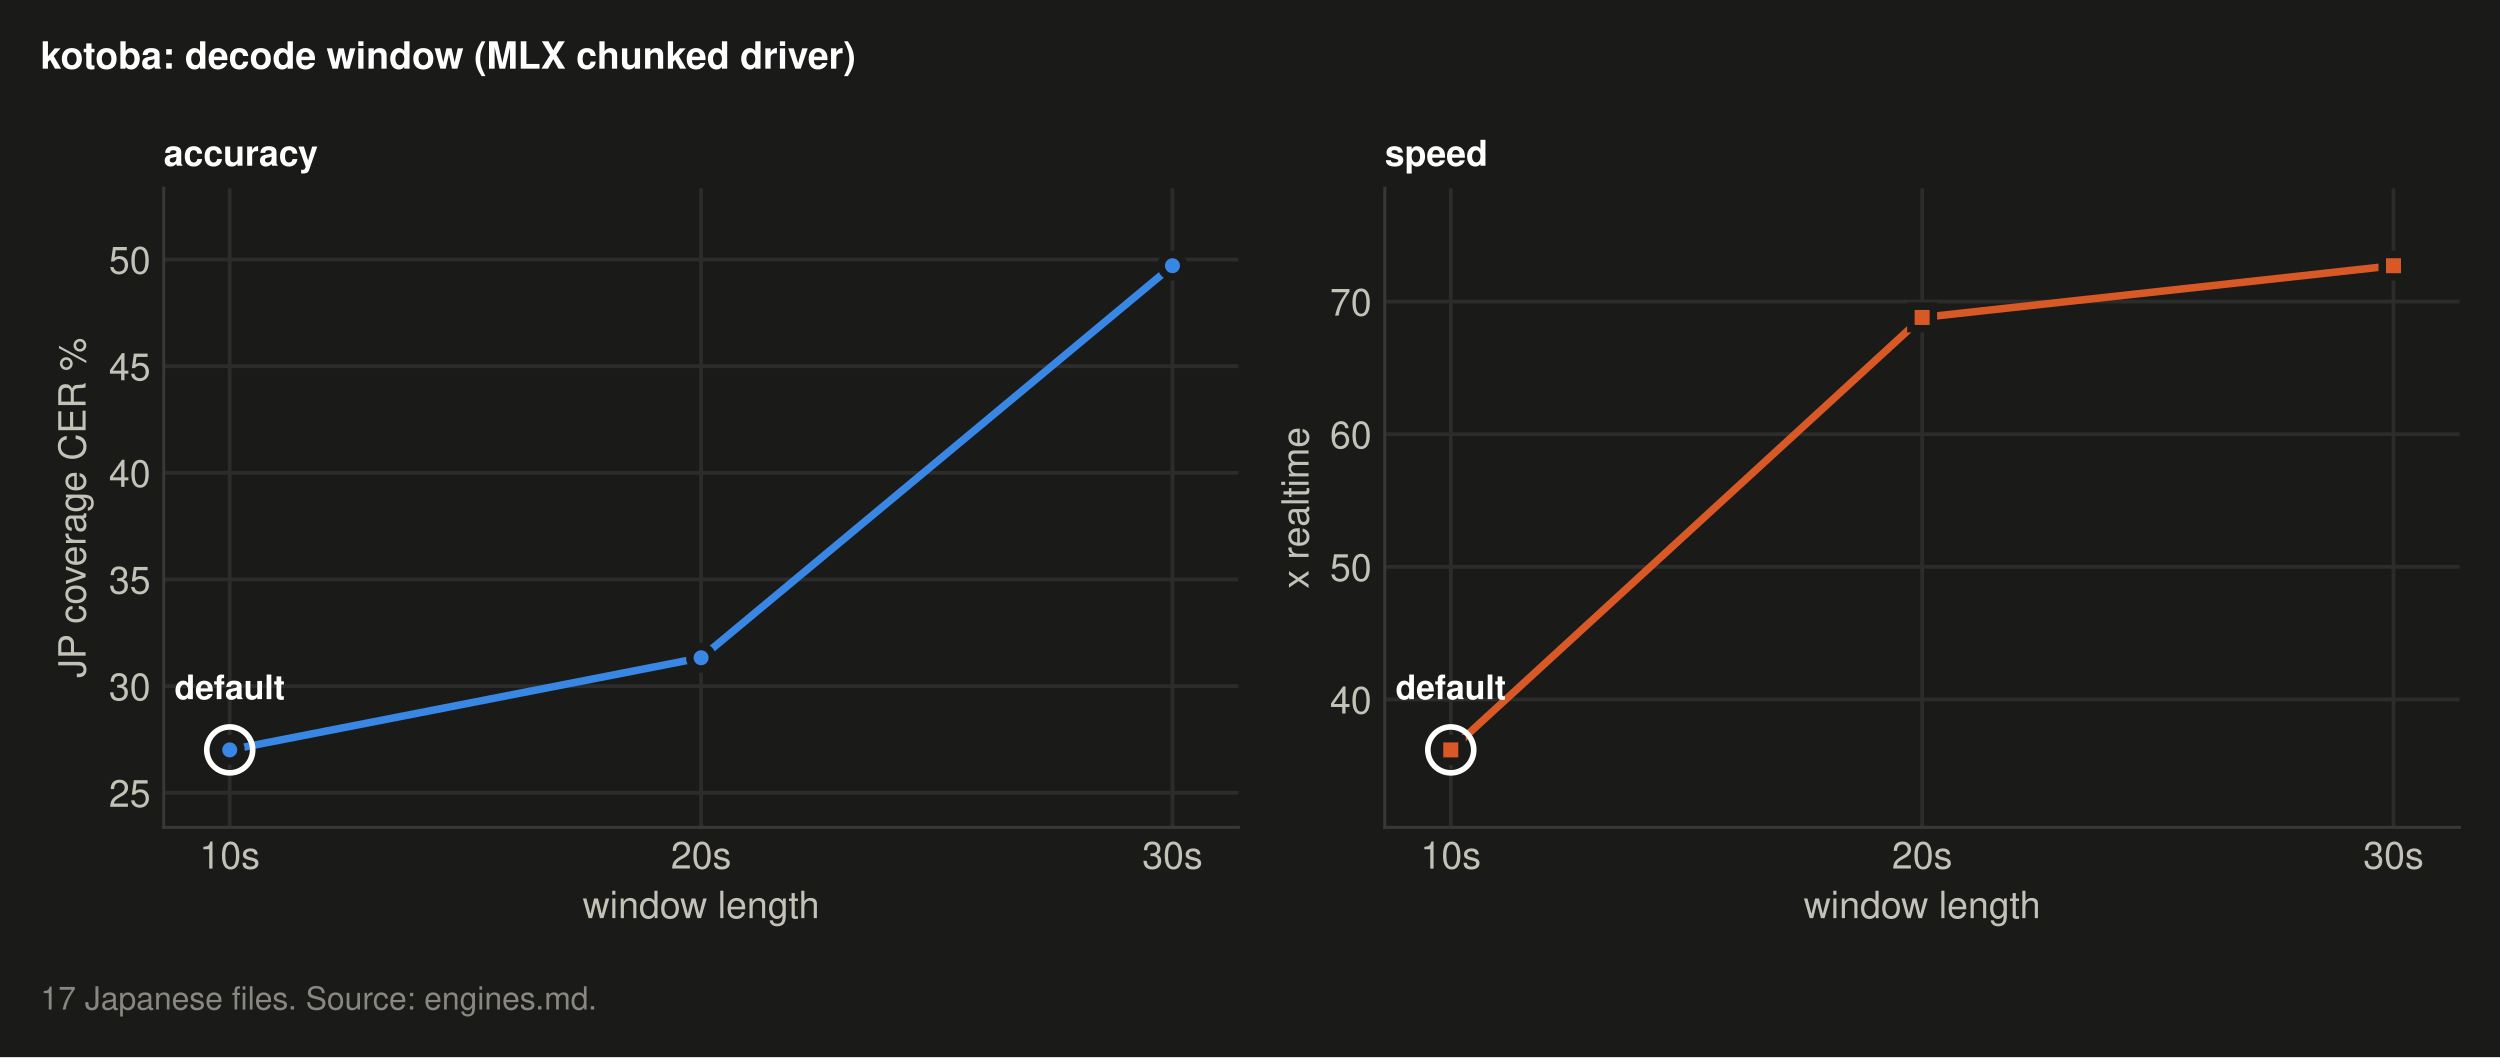
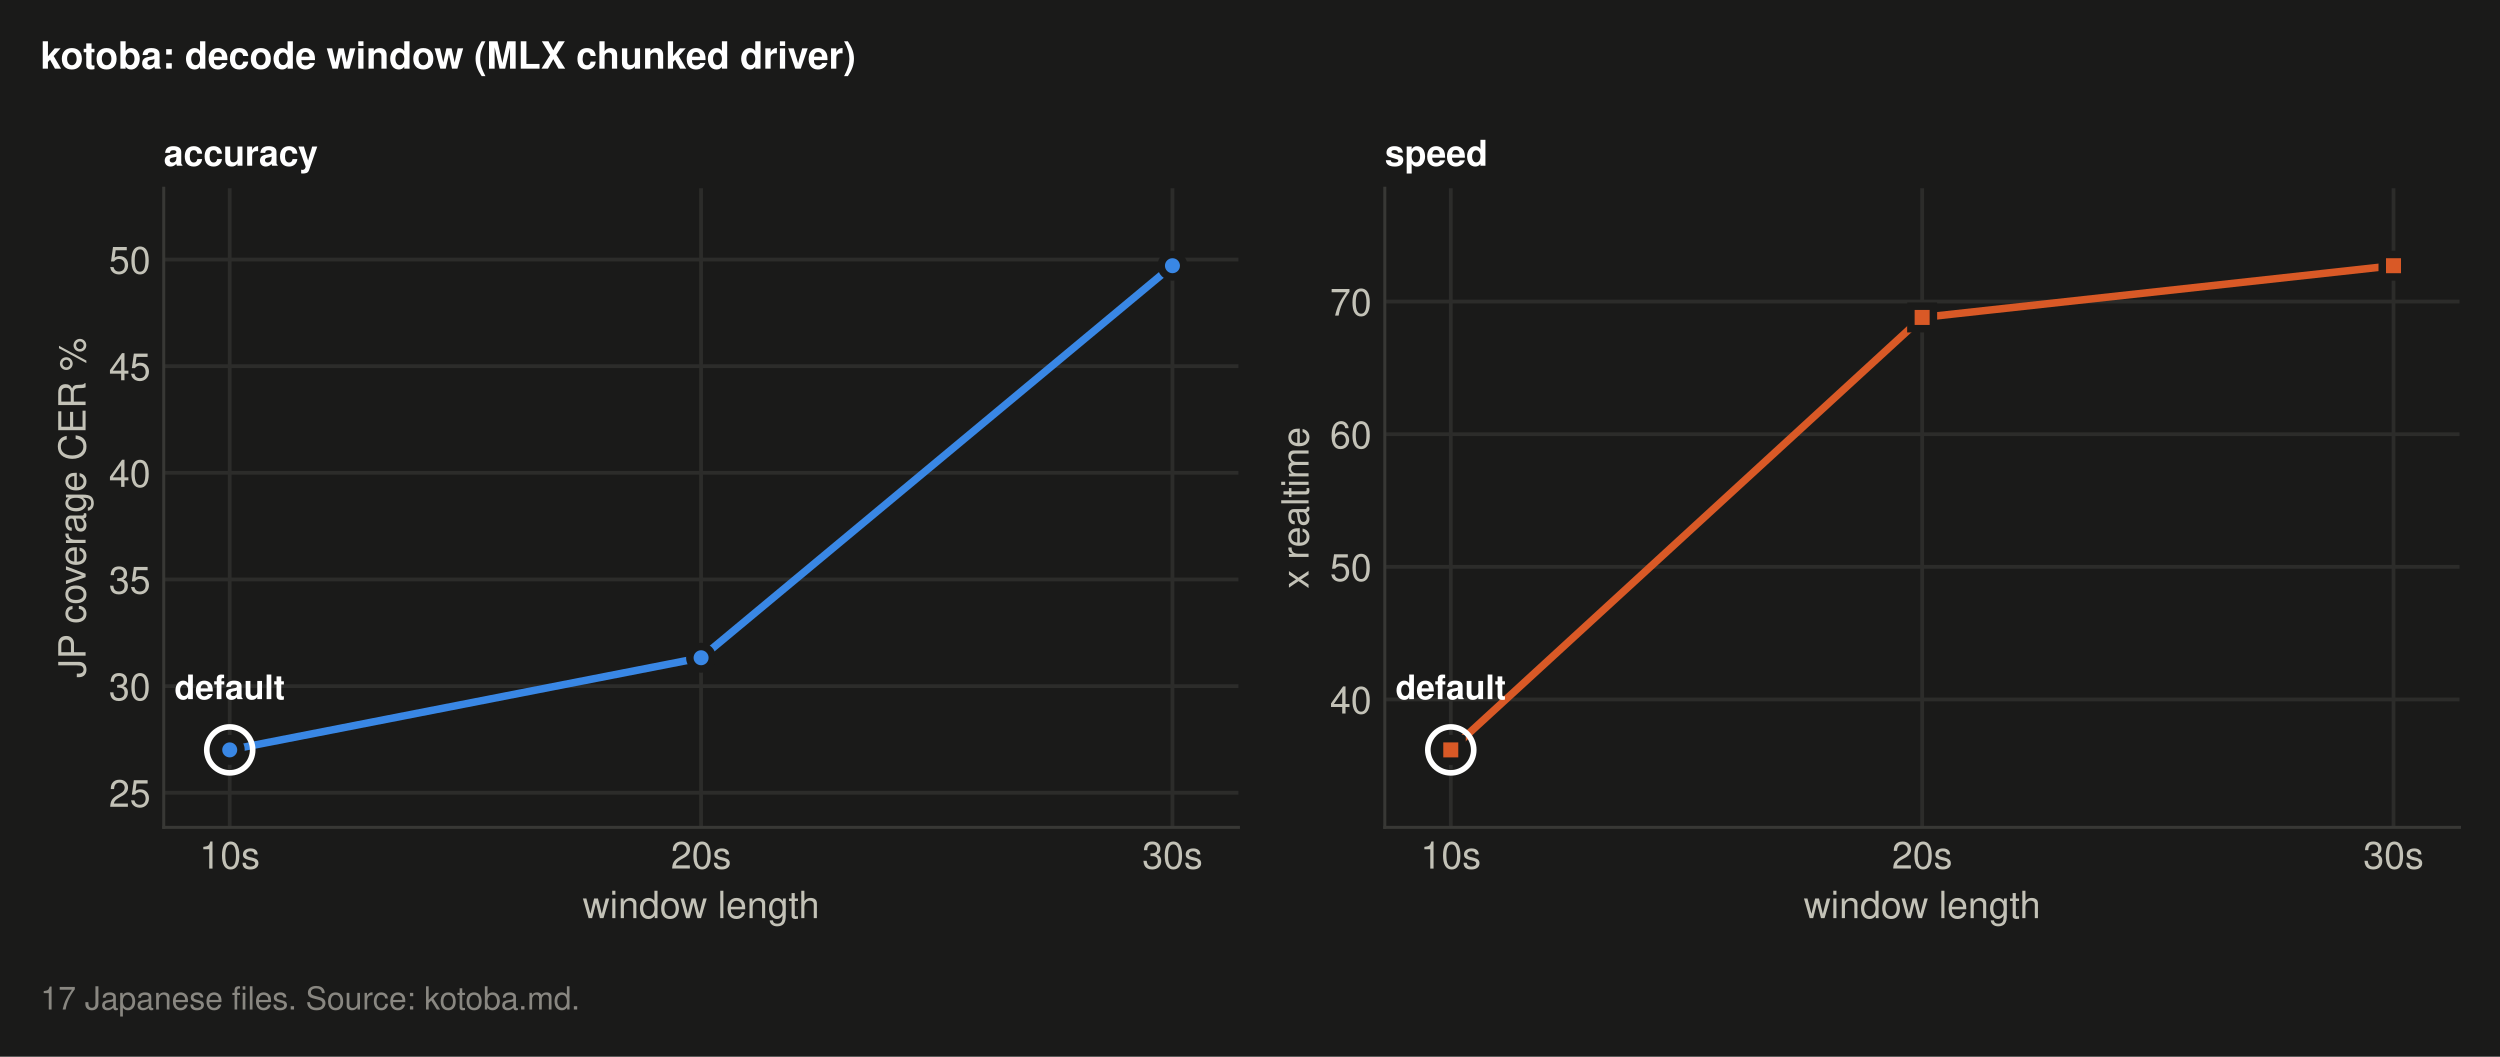
- <svg xmlns="http://www.w3.org/2000/svg" xmlns:xlink="http://www.w3.org/1999/xlink" width="666.576pt" height="281.856pt" viewBox="0 0 666.576 281.856" version="1.1">
+ <svg xmlns="http://www.w3.org/2000/svg" xmlns:xlink="http://www.w3.org/1999/xlink" width="666.576pt" height="281.747pt" viewBox="0 0 666.576 281.747" version="1.1">
  <defs>
    <style type="text/css">*{stroke-linejoin: round; stroke-linecap: butt}</style>
  </defs>
  <g id="figure_1">
    <g id="patch_1">
-       <path d="M 0 281.856  L 666.576 281.856  L 666.576 0  L 0 0  z " style="fill: #1a1a19" />
+       <path d="M 0 281.747  L 666.576 281.747  L 666.576 0  L 0 0  z " style="fill: #1a1a19" />
    </g>
    <g id="axes_1">
      <g id="patch_2">
        <path d="M 43.656 220.601  L 330.206 220.601  L 330.206 50.19  L 43.656 50.19  z " style="fill: #1a1a19" />
      </g>
      <g id="matplotlib.axis_1">
        <g id="xtick_1">
          <g id="line2d_1">
-             <path d="M 61.251 220.601  L 61.251 50.19  " clip-path="url(#p18c724c0b0)" style="fill: none; stroke: #2c2c2a; stroke-linecap: round" />
+             <path d="M 61.251 220.601  L 61.251 50.19  " clip-path="url(#p3860e2c6f3)" style="fill: none; stroke: #2c2c2a; stroke-linecap: round" />
          </g>
          <g id="line2d_2" />
          <g id="text_1">
            <text style="font-size: 10px; font-family: 'Helvetica', 'Arial', 'DejaVu Sans'; text-anchor: middle; fill: #c3c2b7" x="61.251" y="231.601" transform="rotate(-0 61.2512 231.6008)">10s</text>
          </g>
        </g>
        <g id="xtick_2">
          <g id="line2d_3">
-             <path d="M 186.931 220.601  L 186.931 50.19  " clip-path="url(#p18c724c0b0)" style="fill: none; stroke: #2c2c2a; stroke-linecap: round" />
+             <path d="M 186.931 220.601  L 186.931 50.19  " clip-path="url(#p3860e2c6f3)" style="fill: none; stroke: #2c2c2a; stroke-linecap: round" />
          </g>
          <g id="line2d_4" />
          <g id="text_2">
            <text style="font-size: 10px; font-family: 'Helvetica', 'Arial', 'DejaVu Sans'; text-anchor: middle; fill: #c3c2b7" x="186.931" y="231.601" transform="rotate(-0 186.9312 231.6008)">20s</text>
          </g>
        </g>
        <g id="xtick_3">
          <g id="line2d_5">
-             <path d="M 312.611 220.601  L 312.611 50.19  " clip-path="url(#p18c724c0b0)" style="fill: none; stroke: #2c2c2a; stroke-linecap: round" />
+             <path d="M 312.611 220.601  L 312.611 50.19  " clip-path="url(#p3860e2c6f3)" style="fill: none; stroke: #2c2c2a; stroke-linecap: round" />
          </g>
          <g id="line2d_6" />
          <g id="text_3">
            <text style="font-size: 10px; font-family: 'Helvetica', 'Arial', 'DejaVu Sans'; text-anchor: middle; fill: #c3c2b7" x="312.611" y="231.601" transform="rotate(-0 312.6112 231.6008)">30s</text>
          </g>
        </g>
        <g id="text_4">
          <text style="font-size: 10px; font-family: 'Helvetica', 'Arial', 'DejaVu Sans'; text-anchor: middle; fill: #c3c2b7" x="186.931" y="244.8" transform="rotate(-0 186.9312 244.8)">window length</text>
        </g>
      </g>
      <g id="matplotlib.axis_2">
        <g id="ytick_1">
          <g id="line2d_7">
-             <path d="M 43.656 211.376  L 330.206 211.376  " clip-path="url(#p18c724c0b0)" style="fill: none; stroke: #2c2c2a; stroke-linecap: round" />
+             <path d="M 43.656 211.376  L 330.206 211.376  " clip-path="url(#p3860e2c6f3)" style="fill: none; stroke: #2c2c2a; stroke-linecap: round" />
          </g>
          <g id="line2d_8" />
          <g id="text_5">
            <text style="font-size: 10px; font-family: 'Helvetica', 'Arial', 'DejaVu Sans'; text-anchor: end; fill: #c3c2b7" x="40.156" y="215.126" transform="rotate(-0 40.156 215.1262)">25</text>
          </g>
        </g>
        <g id="ytick_2">
          <g id="line2d_9">
-             <path d="M 43.656 182.94  L 330.206 182.94  " clip-path="url(#p18c724c0b0)" style="fill: none; stroke: #2c2c2a; stroke-linecap: round" />
+             <path d="M 43.656 182.94  L 330.206 182.94  " clip-path="url(#p3860e2c6f3)" style="fill: none; stroke: #2c2c2a; stroke-linecap: round" />
          </g>
          <g id="line2d_10" />
          <g id="text_6">
            <text style="font-size: 10px; font-family: 'Helvetica', 'Arial', 'DejaVu Sans'; text-anchor: end; fill: #c3c2b7" x="40.156" y="186.69" transform="rotate(-0 40.156 186.6902)">30</text>
          </g>
        </g>
        <g id="ytick_3">
          <g id="line2d_11">
-             <path d="M 43.656 154.504  L 330.206 154.504  " clip-path="url(#p18c724c0b0)" style="fill: none; stroke: #2c2c2a; stroke-linecap: round" />
+             <path d="M 43.656 154.504  L 330.206 154.504  " clip-path="url(#p3860e2c6f3)" style="fill: none; stroke: #2c2c2a; stroke-linecap: round" />
          </g>
          <g id="line2d_12" />
          <g id="text_7">
            <text style="font-size: 10px; font-family: 'Helvetica', 'Arial', 'DejaVu Sans'; text-anchor: end; fill: #c3c2b7" x="40.156" y="158.254" transform="rotate(-0 40.156 158.2543)">35</text>
          </g>
        </g>
        <g id="ytick_4">
          <g id="line2d_13">
-             <path d="M 43.656 126.068  L 330.206 126.068  " clip-path="url(#p18c724c0b0)" style="fill: none; stroke: #2c2c2a; stroke-linecap: round" />
+             <path d="M 43.656 126.068  L 330.206 126.068  " clip-path="url(#p3860e2c6f3)" style="fill: none; stroke: #2c2c2a; stroke-linecap: round" />
          </g>
          <g id="line2d_14" />
          <g id="text_8">
            <text style="font-size: 10px; font-family: 'Helvetica', 'Arial', 'DejaVu Sans'; text-anchor: end; fill: #c3c2b7" x="40.156" y="129.818" transform="rotate(-0 40.156 129.8184)">40</text>
          </g>
        </g>
        <g id="ytick_5">
          <g id="line2d_15">
-             <path d="M 43.656 97.632  L 330.206 97.632  " clip-path="url(#p18c724c0b0)" style="fill: none; stroke: #2c2c2a; stroke-linecap: round" />
+             <path d="M 43.656 97.632  L 330.206 97.632  " clip-path="url(#p3860e2c6f3)" style="fill: none; stroke: #2c2c2a; stroke-linecap: round" />
          </g>
          <g id="line2d_16" />
          <g id="text_9">
            <text style="font-size: 10px; font-family: 'Helvetica', 'Arial', 'DejaVu Sans'; text-anchor: end; fill: #c3c2b7" x="40.156" y="101.382" transform="rotate(-0 40.156 101.3825)">45</text>
          </g>
        </g>
        <g id="ytick_6">
          <g id="line2d_17">
-             <path d="M 43.656 69.197  L 330.206 69.197  " clip-path="url(#p18c724c0b0)" style="fill: none; stroke: #2c2c2a; stroke-linecap: round" />
+             <path d="M 43.656 69.197  L 330.206 69.197  " clip-path="url(#p3860e2c6f3)" style="fill: none; stroke: #2c2c2a; stroke-linecap: round" />
          </g>
          <g id="line2d_18" />
          <g id="text_10">
            <text style="font-size: 10px; font-family: 'Helvetica', 'Arial', 'DejaVu Sans'; text-anchor: end; fill: #c3c2b7" x="40.156" y="72.947" transform="rotate(-0 40.156 72.94657)">50</text>
          </g>
        </g>
        <g id="text_11">
          <text style="font-size: 10px; font-family: 'Helvetica', 'Arial', 'DejaVu Sans'; text-anchor: middle; fill: #c3c2b7" x="22.822" y="135.395" transform="rotate(-90 22.82163 135.3954)">JP coverage CER %</text>
        </g>
      </g>
      <g id="patch_3">
        <path d="M 43.656 220.601  L 43.656 50.19  " style="fill: none; stroke: #383835; stroke-width: 0.8; stroke-linejoin: miter; stroke-linecap: square" />
      </g>
      <g id="patch_4">
        <path d="M 43.656 220.601  L 330.206 220.601  " style="fill: none; stroke: #383835; stroke-width: 0.8; stroke-linejoin: miter; stroke-linecap: square" />
      </g>
      <g id="line2d_19">
-         <path d="M 61.251 199.945  L 186.931 175.376  L 312.611 70.846  " clip-path="url(#p18c724c0b0)" style="fill: none; stroke: #3987e5; stroke-width: 2; stroke-linecap: round" />
+         <path d="M 61.251 199.945  L 186.931 175.376  L 312.611 70.846  " clip-path="url(#p3860e2c6f3)" style="fill: none; stroke: #3987e5; stroke-width: 2; stroke-linecap: round" />
        <defs>
          <path id="m226001cfbb" d="M 0 3  C 0.796 3 1.559 2.684 2.121 2.121  C 2.684 1.559 3 0.796 3 0  C 3 -0.796 2.684 -1.559 2.121 -2.121  C 1.559 -2.684 0.796 -3 0 -3  C -0.796 -3 -1.559 -2.684 -2.121 -2.121  C -2.684 -1.559 -3 -0.796 -3 0  C -3 0.796 -2.684 1.559 -2.121 2.121  C -1.559 2.684 -0.796 3 0 3  z " style="stroke: #1a1a19; stroke-width: 2" />
        </defs>
-         <g clip-path="url(#p18c724c0b0)">
+         <g clip-path="url(#p3860e2c6f3)">
          <use xlink:href="#m226001cfbb" x="61.251" y="199.945" style="fill: #3987e5; stroke: #1a1a19; stroke-width: 2" />
          <use xlink:href="#m226001cfbb" x="186.931" y="175.376" style="fill: #3987e5; stroke: #1a1a19; stroke-width: 2" />
          <use xlink:href="#m226001cfbb" x="312.611" y="70.846" style="fill: #3987e5; stroke: #1a1a19; stroke-width: 2" />
        </g>
      </g>
      <g id="text_12">
        <text style="font-weight: 700; font-size: 9px; font-family: 'Helvetica', 'Arial', 'DejaVu Sans'; text-anchor: middle; fill: #ffffff" x="61.251" y="186.416" transform="rotate(-0 61.2512 186.4156)">default</text>
      </g>
      <g id="text_13">
        <text style="font-weight: 700; font-size: 9.5px; font-family: 'Helvetica', 'Arial', 'DejaVu Sans'; text-anchor: start; fill: #ffffff" x="43.656" y="44.19" transform="rotate(-0 43.656 44.19)">accuracy</text>
      </g>
      <g id="PathCollection_1">
-         <path d="M 61.251 206.069  C 62.875 206.069 64.433 205.423 65.581 204.275  C 66.73 203.127 67.375 201.569 67.375 199.945  C 67.375 198.321 66.73 196.763 65.581 195.615  C 64.433 194.466 62.875 193.821 61.251 193.821  C 59.627 193.821 58.069 194.466 56.921 195.615  C 55.773 196.763 55.127 198.321 55.127 199.945  C 55.127 201.569 55.773 203.127 56.921 204.275  C 58.069 205.423 59.627 206.069 61.251 206.069  L 61.251 206.069  z " clip-path="url(#p18c724c0b0)" style="fill: none; stroke: #ffffff; stroke-width: 1.5" />
+         <path d="M 61.251 206.069  C 62.875 206.069 64.433 205.423 65.581 204.275  C 66.73 203.127 67.375 201.569 67.375 199.945  C 67.375 198.321 66.73 196.763 65.581 195.615  C 64.433 194.466 62.875 193.821 61.251 193.821  C 59.627 193.821 58.069 194.466 56.921 195.615  C 55.773 196.763 55.127 198.321 55.127 199.945  C 55.127 201.569 55.773 203.127 56.921 204.275  C 58.069 205.423 59.627 206.069 61.251 206.069  L 61.251 206.069  z " clip-path="url(#p3860e2c6f3)" style="fill: none; stroke: #ffffff; stroke-width: 1.5" />
      </g>
    </g>
    <g id="axes_2">
      <g id="patch_5">
        <path d="M 369.226 220.601  L 655.776 220.601  L 655.776 50.19  L 369.226 50.19  z " style="fill: #1a1a19" />
      </g>
      <g id="matplotlib.axis_3">
        <g id="xtick_4">
          <g id="line2d_20">
-             <path d="M 386.821 220.601  L 386.821 50.19  " clip-path="url(#p8d95a7ce49)" style="fill: none; stroke: #2c2c2a; stroke-linecap: round" />
+             <path d="M 386.821 220.601  L 386.821 50.19  " clip-path="url(#pab8a74806f)" style="fill: none; stroke: #2c2c2a; stroke-linecap: round" />
          </g>
          <g id="line2d_21" />
          <g id="text_14">
            <text style="font-size: 10px; font-family: 'Helvetica', 'Arial', 'DejaVu Sans'; text-anchor: middle; fill: #c3c2b7" x="386.821" y="231.601" transform="rotate(-0 386.8208 231.6008)">10s</text>
          </g>
        </g>
        <g id="xtick_5">
          <g id="line2d_22">
-             <path d="M 512.501 220.601  L 512.501 50.19  " clip-path="url(#p8d95a7ce49)" style="fill: none; stroke: #2c2c2a; stroke-linecap: round" />
+             <path d="M 512.501 220.601  L 512.501 50.19  " clip-path="url(#pab8a74806f)" style="fill: none; stroke: #2c2c2a; stroke-linecap: round" />
          </g>
          <g id="line2d_23" />
          <g id="text_15">
            <text style="font-size: 10px; font-family: 'Helvetica', 'Arial', 'DejaVu Sans'; text-anchor: middle; fill: #c3c2b7" x="512.501" y="231.601" transform="rotate(-0 512.5008 231.6008)">20s</text>
          </g>
        </g>
        <g id="xtick_6">
          <g id="line2d_24">
-             <path d="M 638.181 220.601  L 638.181 50.19  " clip-path="url(#p8d95a7ce49)" style="fill: none; stroke: #2c2c2a; stroke-linecap: round" />
+             <path d="M 638.181 220.601  L 638.181 50.19  " clip-path="url(#pab8a74806f)" style="fill: none; stroke: #2c2c2a; stroke-linecap: round" />
          </g>
          <g id="line2d_25" />
          <g id="text_16">
            <text style="font-size: 10px; font-family: 'Helvetica', 'Arial', 'DejaVu Sans'; text-anchor: middle; fill: #c3c2b7" x="638.181" y="231.601" transform="rotate(-0 638.1808 231.6008)">30s</text>
          </g>
        </g>
        <g id="text_17">
          <text style="font-size: 10px; font-family: 'Helvetica', 'Arial', 'DejaVu Sans'; text-anchor: middle; fill: #c3c2b7" x="512.501" y="244.8" transform="rotate(-0 512.5008 244.8)">window length</text>
        </g>
      </g>
      <g id="matplotlib.axis_4">
        <g id="ytick_7">
          <g id="line2d_26">
-             <path d="M 369.226 186.504  L 655.776 186.504  " clip-path="url(#p8d95a7ce49)" style="fill: none; stroke: #2c2c2a; stroke-linecap: round" />
+             <path d="M 369.226 186.504  L 655.776 186.504  " clip-path="url(#pab8a74806f)" style="fill: none; stroke: #2c2c2a; stroke-linecap: round" />
          </g>
          <g id="line2d_27" />
          <g id="text_18">
            <text style="font-size: 10px; font-family: 'Helvetica', 'Arial', 'DejaVu Sans'; text-anchor: end; fill: #c3c2b7" x="365.726" y="190.254" transform="rotate(-0 365.7256 190.2545)">40</text>
          </g>
        </g>
        <g id="ytick_8">
          <g id="line2d_28">
-             <path d="M 369.226 151.135  L 655.776 151.135  " clip-path="url(#p8d95a7ce49)" style="fill: none; stroke: #2c2c2a; stroke-linecap: round" />
+             <path d="M 369.226 151.135  L 655.776 151.135  " clip-path="url(#pab8a74806f)" style="fill: none; stroke: #2c2c2a; stroke-linecap: round" />
          </g>
          <g id="line2d_29" />
          <g id="text_19">
            <text style="font-size: 10px; font-family: 'Helvetica', 'Arial', 'DejaVu Sans'; text-anchor: end; fill: #c3c2b7" x="365.726" y="154.885" transform="rotate(-0 365.7256 154.8849)">50</text>
          </g>
        </g>
        <g id="ytick_9">
          <g id="line2d_30">
-             <path d="M 369.226 115.765  L 655.776 115.765  " clip-path="url(#p8d95a7ce49)" style="fill: none; stroke: #2c2c2a; stroke-linecap: round" />
+             <path d="M 369.226 115.765  L 655.776 115.765  " clip-path="url(#pab8a74806f)" style="fill: none; stroke: #2c2c2a; stroke-linecap: round" />
          </g>
          <g id="line2d_31" />
          <g id="text_20">
            <text style="font-size: 10px; font-family: 'Helvetica', 'Arial', 'DejaVu Sans'; text-anchor: end; fill: #c3c2b7" x="365.726" y="119.515" transform="rotate(-0 365.7256 119.5153)">60</text>
          </g>
        </g>
        <g id="ytick_10">
          <g id="line2d_32">
-             <path d="M 369.226 80.396  L 655.776 80.396  " clip-path="url(#p8d95a7ce49)" style="fill: none; stroke: #2c2c2a; stroke-linecap: round" />
+             <path d="M 369.226 80.396  L 655.776 80.396  " clip-path="url(#pab8a74806f)" style="fill: none; stroke: #2c2c2a; stroke-linecap: round" />
          </g>
          <g id="line2d_33" />
          <g id="text_21">
            <text style="font-size: 10px; font-family: 'Helvetica', 'Arial', 'DejaVu Sans'; text-anchor: end; fill: #c3c2b7" x="365.726" y="84.146" transform="rotate(-0 365.7256 84.14565)">70</text>
          </g>
        </g>
        <g id="text_22">
          <text style="font-size: 10px; font-family: 'Helvetica', 'Arial', 'DejaVu Sans'; text-anchor: middle; fill: #c3c2b7" x="348.905" y="135.395" transform="rotate(-90 348.9045 135.3954)">x realtime</text>
        </g>
      </g>
      <g id="patch_6">
        <path d="M 369.226 220.601  L 369.226 50.19  " style="fill: none; stroke: #383835; stroke-width: 0.8; stroke-linejoin: miter; stroke-linecap: square" />
      </g>
      <g id="patch_7">
        <path d="M 369.226 220.601  L 655.776 220.601  " style="fill: none; stroke: #383835; stroke-width: 0.8; stroke-linejoin: miter; stroke-linecap: square" />
      </g>
      <g id="line2d_34">
-         <path d="M 386.821 199.945  L 512.501 84.64  L 638.181 70.846  " clip-path="url(#p8d95a7ce49)" style="fill: none; stroke: #d95926; stroke-width: 2; stroke-linecap: round" />
+         <path d="M 386.821 199.945  L 512.501 84.64  L 638.181 70.846  " clip-path="url(#pab8a74806f)" style="fill: none; stroke: #d95926; stroke-width: 2; stroke-linecap: round" />
        <defs>
          <path id="m32749af53d" d="M -3 3  L 3 3  L 3 -3  L -3 -3  z " style="stroke: #1a1a19; stroke-width: 2; stroke-linejoin: miter" />
        </defs>
-         <g clip-path="url(#p8d95a7ce49)">
+         <g clip-path="url(#pab8a74806f)">
          <use xlink:href="#m32749af53d" x="386.821" y="199.945" style="fill: #d95926; stroke: #1a1a19; stroke-width: 2; stroke-linejoin: miter" />
          <use xlink:href="#m32749af53d" x="512.501" y="84.64" style="fill: #d95926; stroke: #1a1a19; stroke-width: 2; stroke-linejoin: miter" />
          <use xlink:href="#m32749af53d" x="638.181" y="70.846" style="fill: #d95926; stroke: #1a1a19; stroke-width: 2; stroke-linejoin: miter" />
        </g>
      </g>
      <g id="text_23">
        <text style="font-weight: 700; font-size: 9px; font-family: 'Helvetica', 'Arial', 'DejaVu Sans'; text-anchor: middle; fill: #ffffff" x="386.821" y="186.416" transform="rotate(-0 386.8208 186.4156)">default</text>
      </g>
      <g id="text_24">
        <text style="font-weight: 700; font-size: 9.5px; font-family: 'Helvetica', 'Arial', 'DejaVu Sans'; text-anchor: start; fill: #ffffff" x="369.226" y="44.19" transform="rotate(-0 369.2256 44.19)">speed</text>
      </g>
      <g id="PathCollection_2">
-         <path d="M 386.821 206.069  C 388.445 206.069 390.003 205.423 391.151 204.275  C 392.299 203.127 392.945 201.569 392.945 199.945  C 392.945 198.321 392.299 196.763 391.151 195.615  C 390.003 194.466 388.445 193.821 386.821 193.821  C 385.197 193.821 383.639 194.466 382.491 195.615  C 381.342 196.763 380.697 198.321 380.697 199.945  C 380.697 201.569 381.342 203.127 382.491 204.275  C 383.639 205.423 385.197 206.069 386.821 206.069  L 386.821 206.069  z " clip-path="url(#p8d95a7ce49)" style="fill: none; stroke: #ffffff; stroke-width: 1.5" />
+         <path d="M 386.821 206.069  C 388.445 206.069 390.003 205.423 391.151 204.275  C 392.299 203.127 392.945 201.569 392.945 199.945  C 392.945 198.321 392.299 196.763 391.151 195.615  C 390.003 194.466 388.445 193.821 386.821 193.821  C 385.197 193.821 383.639 194.466 382.491 195.615  C 381.342 196.763 380.697 198.321 380.697 199.945  C 380.697 201.569 381.342 203.127 382.491 204.275  C 383.639 205.423 385.197 206.069 386.821 206.069  L 386.821 206.069  z " clip-path="url(#pab8a74806f)" style="fill: none; stroke: #ffffff; stroke-width: 1.5" />
      </g>
    </g>
    <g id="text_25">
      <text style="font-weight: 700; font-size: 10px; font-family: 'Helvetica', 'Arial', 'DejaVu Sans'; text-anchor: start; fill: #ffffff" x="10.8" y="18.3" transform="rotate(-0 10.8 18.3)">kotoba: decode window (MLX chunked driver)</text>
    </g>
    <g id="text_26">
-       <text style="font-size: 8.5px; font-family: 'Helvetica', 'Arial', 'DejaVu Sans'; text-anchor: start; fill: #898781" x="10.8" y="269.175" transform="rotate(-0 10.8 269.175)">17 Japanese files. Source: engines.md.</text>
+       <text style="font-size: 8.5px; font-family: 'Helvetica', 'Arial', 'DejaVu Sans'; text-anchor: start; fill: #898781" x="10.8" y="269.175" transform="rotate(-0 10.8 269.175)">17 Japanese files. Source: kotoba.md.</text>
    </g>
  </g>
  <defs>
-     <clipPath id="p18c724c0b0">
+     <clipPath id="p3860e2c6f3">
      <rect x="43.656" y="50.19" width="286.55" height="170.411" />
    </clipPath>
-     <clipPath id="p8d95a7ce49">
+     <clipPath id="pab8a74806f">
      <rect x="369.226" y="50.19" width="286.55" height="170.411" />
    </clipPath>
  </defs>
</svg>
